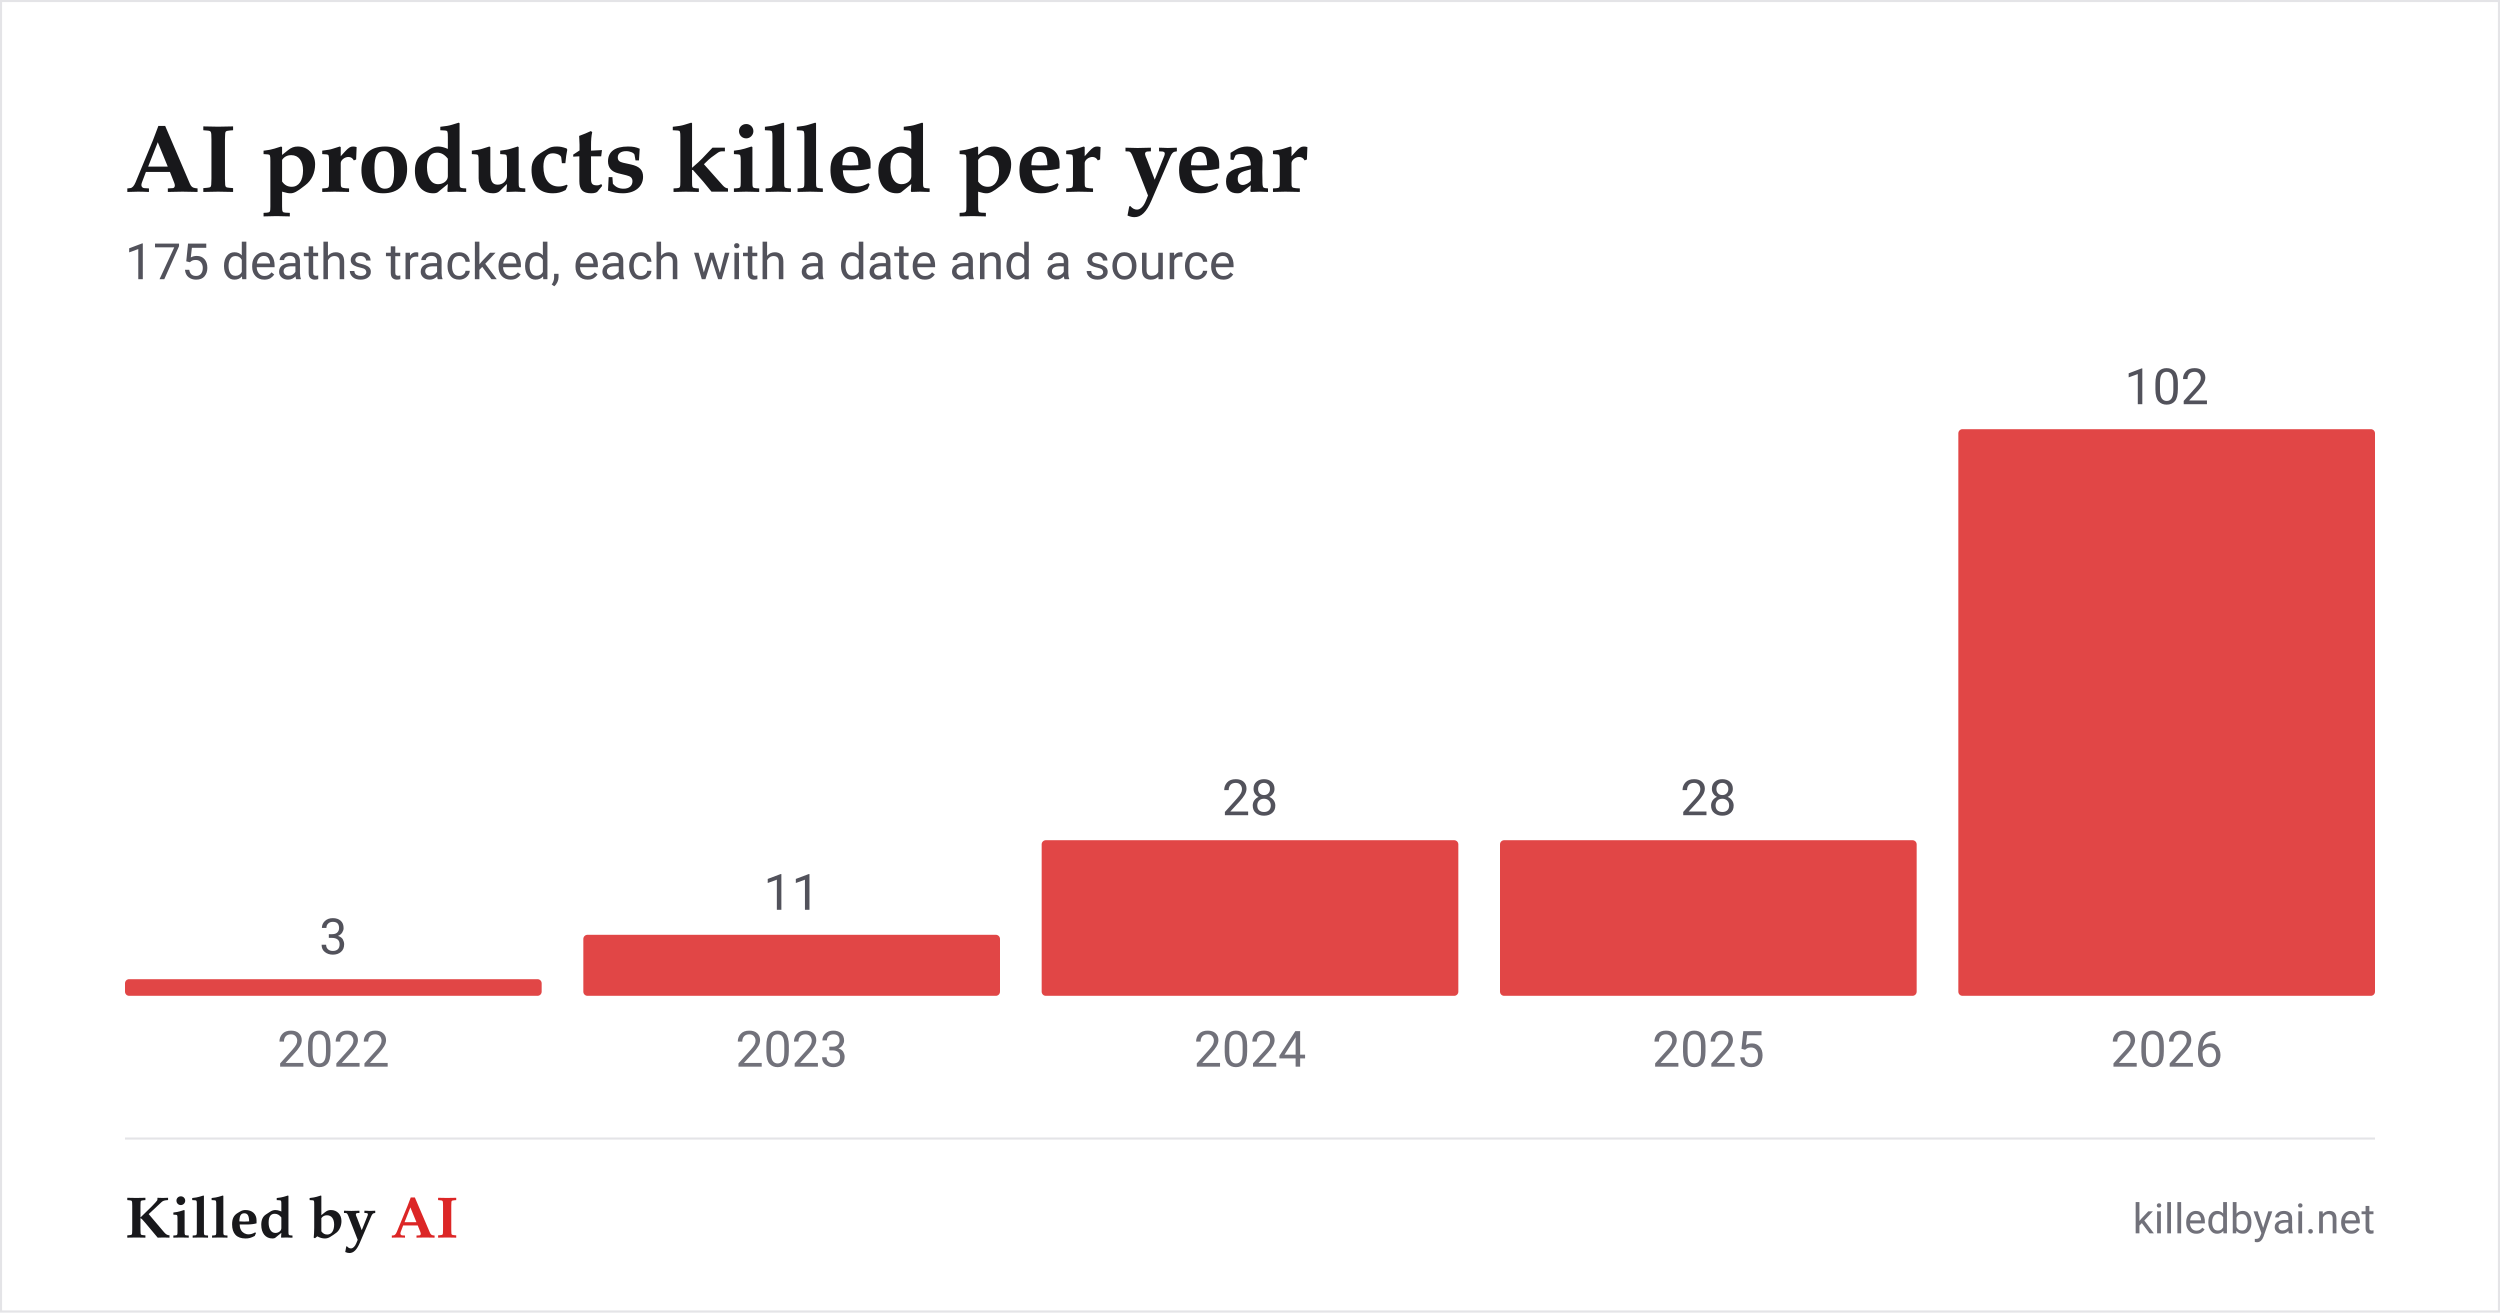
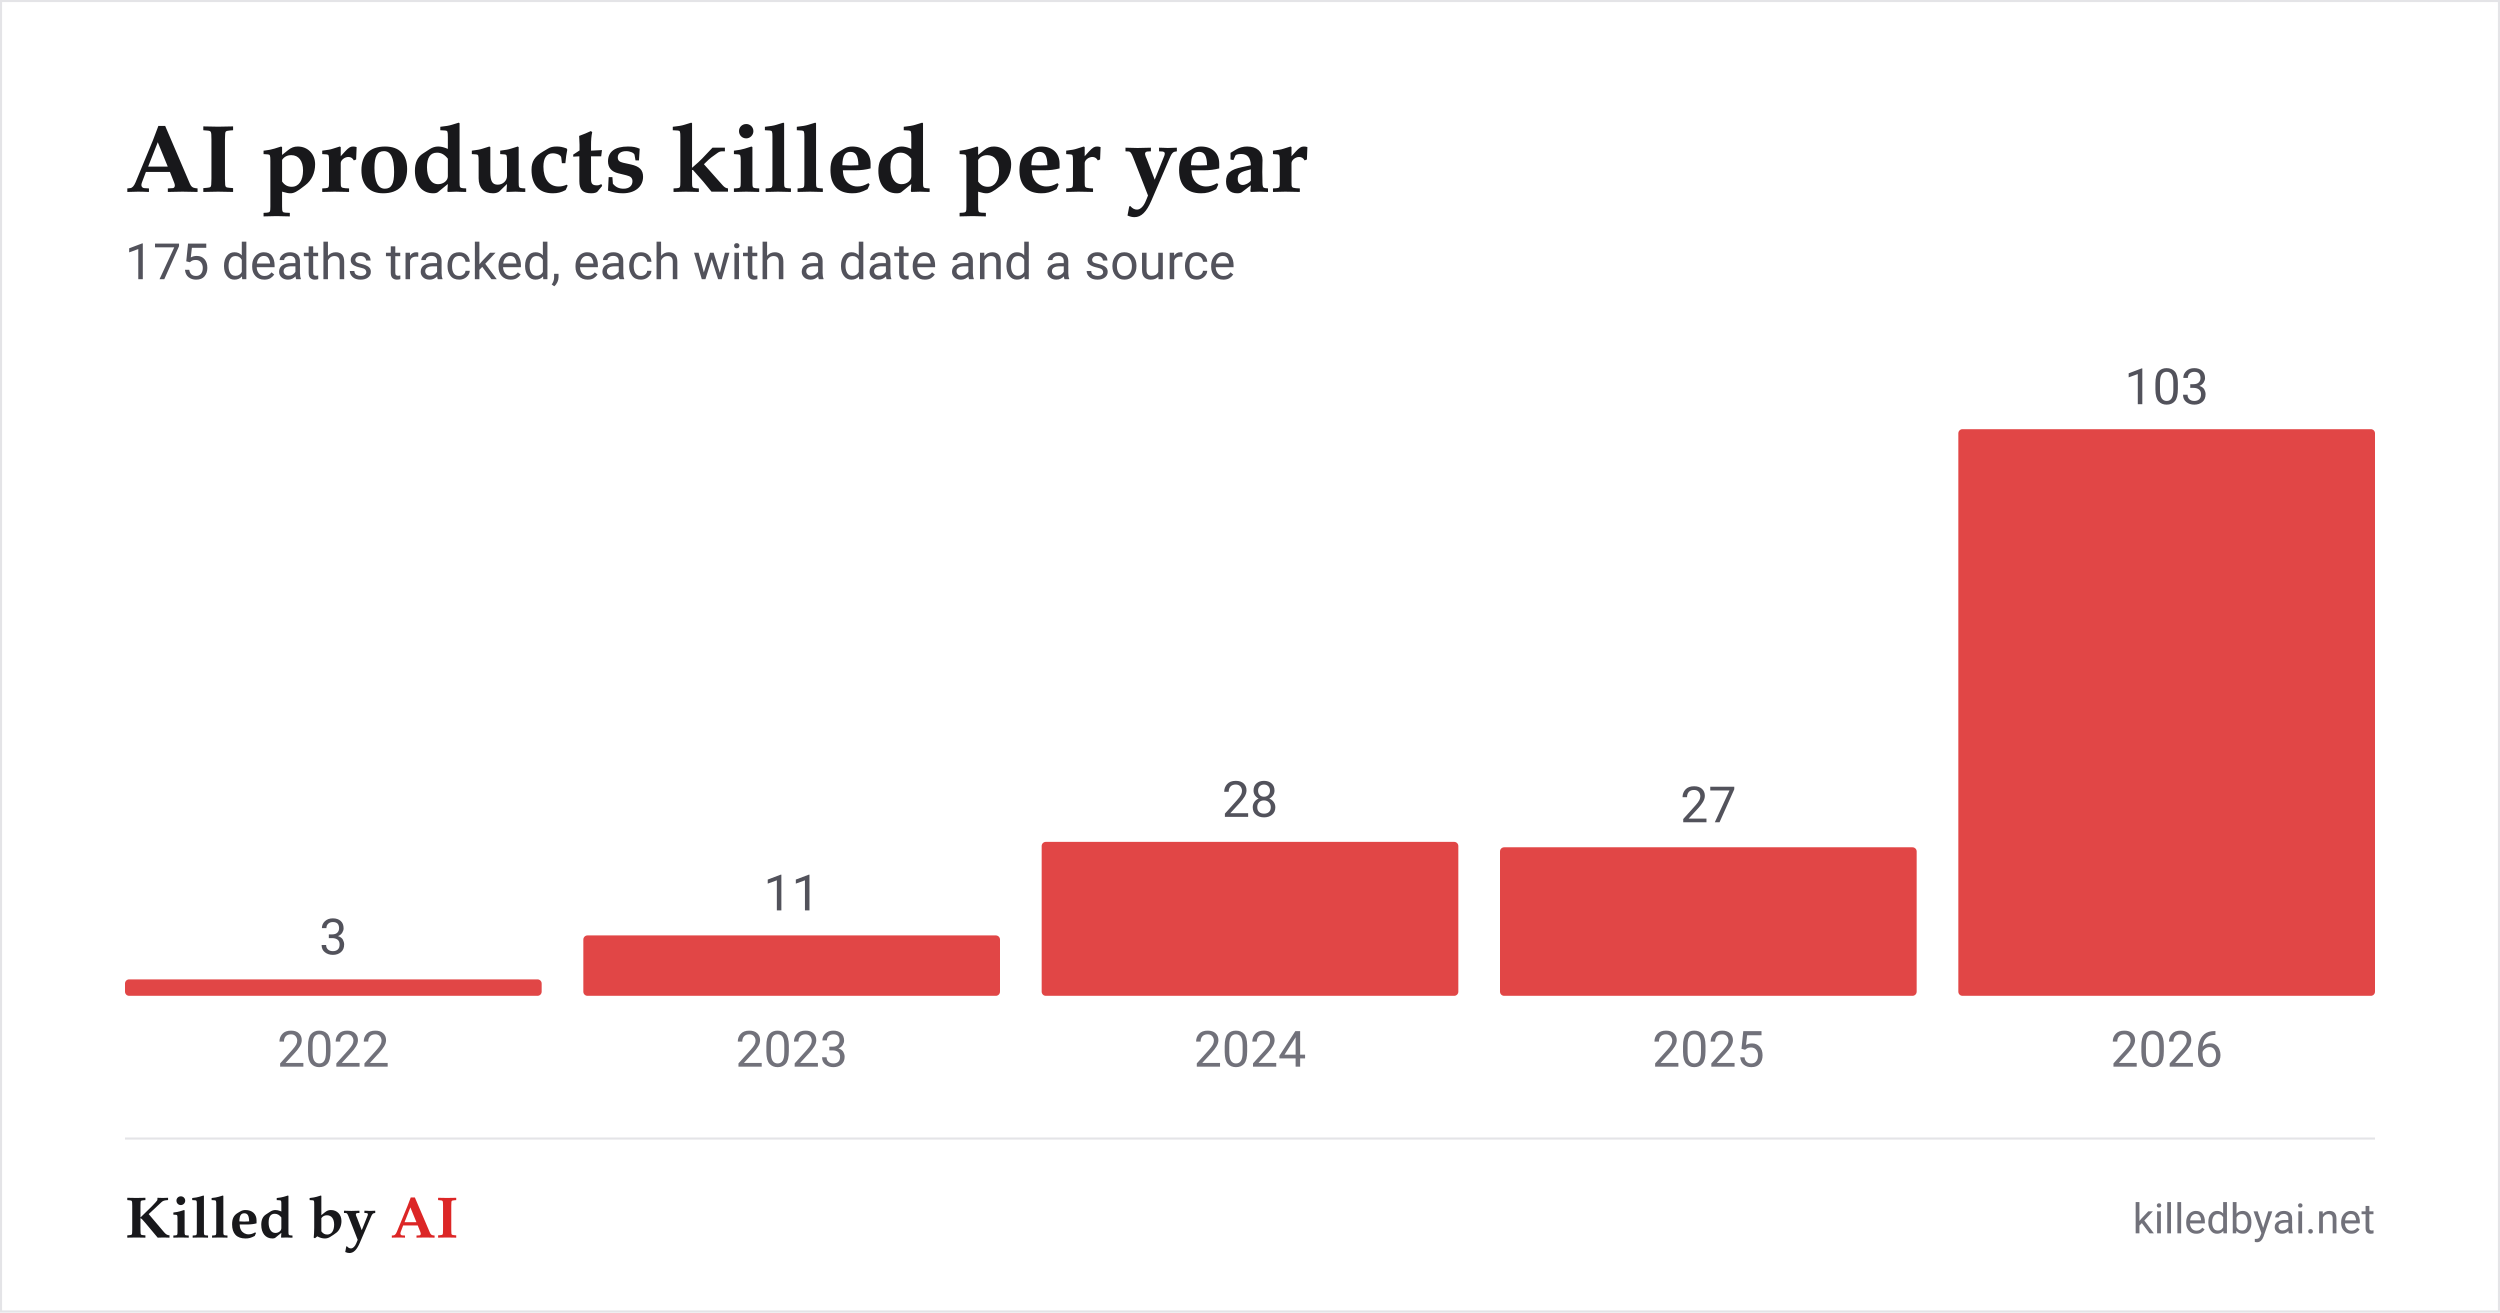
<svg xmlns="http://www.w3.org/2000/svg" width="1200" height="630" viewBox="0 0 1200 630" role="img" aria-label="AI products killed per year">
  <rect width="1200" height="630" fill="#ffffff" />
  <rect x=".5" y=".5" width="1199" height="629" fill="none" stroke="#e4e4e7" />
  <text x="60" y="92" font-family="'Iowan Old Style', 'Palatino Linotype', Palatino, 'Book Antiqua', Georgia, serif" font-size="46" font-weight="700" fill="#18181b">AI products killed per year</text>
  <text x="60" y="134" font-family="-apple-system, BlinkMacSystemFont, 'Segoe UI', Roboto, 'Helvetica Neue', Arial, sans-serif" font-size="24" fill="#52525b">175 deaths tracked, each with a date and a source</text>
-   <rect x="60.0" y="470.0" width="200.0" height="8.0" rx="2" fill="#dc2626" fill-opacity=".85" />
-   <text x="160.0" y="458.0" text-anchor="middle" font-family="-apple-system, BlinkMacSystemFont, 'Segoe UI', Roboto, 'Helvetica Neue', Arial, sans-serif" font-size="24" fill="#52525b">3</text>
+   <rect x="60.0" y="470.1" width="200.0" height="7.9" rx="2" fill="#dc2626" fill-opacity=".85" />
+   <text x="160.0" y="458.1" text-anchor="middle" font-family="-apple-system, BlinkMacSystemFont, 'Segoe UI', Roboto, 'Helvetica Neue', Arial, sans-serif" font-size="24" fill="#52525b">3</text>
  <text x="160.0" y="512" text-anchor="middle" font-family="-apple-system, BlinkMacSystemFont, 'Segoe UI', Roboto, 'Helvetica Neue', Arial, sans-serif" font-size="24" fill="#71717a">2022</text>
-   <rect x="280.0" y="448.7" width="200.0" height="29.3" rx="2" fill="#dc2626" fill-opacity=".85" />
-   <text x="380.0" y="436.7" text-anchor="middle" font-family="-apple-system, BlinkMacSystemFont, 'Segoe UI', Roboto, 'Helvetica Neue', Arial, sans-serif" font-size="24" fill="#52525b">11</text>
+   <rect x="280.0" y="449.0" width="200.0" height="29.0" rx="2" fill="#dc2626" fill-opacity=".85" />
+   <text x="380.0" y="437.0" text-anchor="middle" font-family="-apple-system, BlinkMacSystemFont, 'Segoe UI', Roboto, 'Helvetica Neue', Arial, sans-serif" font-size="24" fill="#52525b">11</text>
  <text x="380.0" y="512" text-anchor="middle" font-family="-apple-system, BlinkMacSystemFont, 'Segoe UI', Roboto, 'Helvetica Neue', Arial, sans-serif" font-size="24" fill="#71717a">2023</text>
-   <rect x="500.0" y="403.3" width="200.0" height="74.7" rx="2" fill="#dc2626" fill-opacity=".85" />
-   <text x="600.0" y="391.3" text-anchor="middle" font-family="-apple-system, BlinkMacSystemFont, 'Segoe UI', Roboto, 'Helvetica Neue', Arial, sans-serif" font-size="24" fill="#52525b">28</text>
+   <rect x="500.0" y="404.1" width="200.0" height="73.9" rx="2" fill="#dc2626" fill-opacity=".85" />
+   <text x="600.0" y="392.1" text-anchor="middle" font-family="-apple-system, BlinkMacSystemFont, 'Segoe UI', Roboto, 'Helvetica Neue', Arial, sans-serif" font-size="24" fill="#52525b">28</text>
  <text x="600.0" y="512" text-anchor="middle" font-family="-apple-system, BlinkMacSystemFont, 'Segoe UI', Roboto, 'Helvetica Neue', Arial, sans-serif" font-size="24" fill="#71717a">2024</text>
-   <rect x="720.0" y="403.3" width="200.0" height="74.7" rx="2" fill="#dc2626" fill-opacity=".85" />
-   <text x="820.0" y="391.3" text-anchor="middle" font-family="-apple-system, BlinkMacSystemFont, 'Segoe UI', Roboto, 'Helvetica Neue', Arial, sans-serif" font-size="24" fill="#52525b">28</text>
+   <rect x="720.0" y="406.7" width="200.0" height="71.3" rx="2" fill="#dc2626" fill-opacity=".85" />
+   <text x="820.0" y="394.7" text-anchor="middle" font-family="-apple-system, BlinkMacSystemFont, 'Segoe UI', Roboto, 'Helvetica Neue', Arial, sans-serif" font-size="24" fill="#52525b">27</text>
  <text x="820.0" y="512" text-anchor="middle" font-family="-apple-system, BlinkMacSystemFont, 'Segoe UI', Roboto, 'Helvetica Neue', Arial, sans-serif" font-size="24" fill="#71717a">2025</text>
  <rect x="940.0" y="206.0" width="200.0" height="272.0" rx="2" fill="#dc2626" fill-opacity=".85" />
-   <text x="1040.0" y="194.0" text-anchor="middle" font-family="-apple-system, BlinkMacSystemFont, 'Segoe UI', Roboto, 'Helvetica Neue', Arial, sans-serif" font-size="24" fill="#52525b">102</text>
+   <text x="1040.0" y="194.0" text-anchor="middle" font-family="-apple-system, BlinkMacSystemFont, 'Segoe UI', Roboto, 'Helvetica Neue', Arial, sans-serif" font-size="24" fill="#52525b">103</text>
  <text x="1040.0" y="512" text-anchor="middle" font-family="-apple-system, BlinkMacSystemFont, 'Segoe UI', Roboto, 'Helvetica Neue', Arial, sans-serif" font-size="24" fill="#71717a">2026</text>
  <rect x="60" y="546" width="1080" height="1" fill="#e4e4e7" />
  <text x="60" y="594" font-family="'Iowan Old Style', 'Palatino Linotype', Palatino, 'Book Antiqua', Georgia, serif" font-size="28" font-weight="700" fill="#18181b">Killed by <tspan fill="#dc2626">AI</tspan>
  </text>
  <text x="1140" y="592" text-anchor="end" font-family="-apple-system, BlinkMacSystemFont, 'Segoe UI', Roboto, 'Helvetica Neue', Arial, sans-serif" font-size="20" fill="#71717a">killedbyai.net</text>
</svg>
